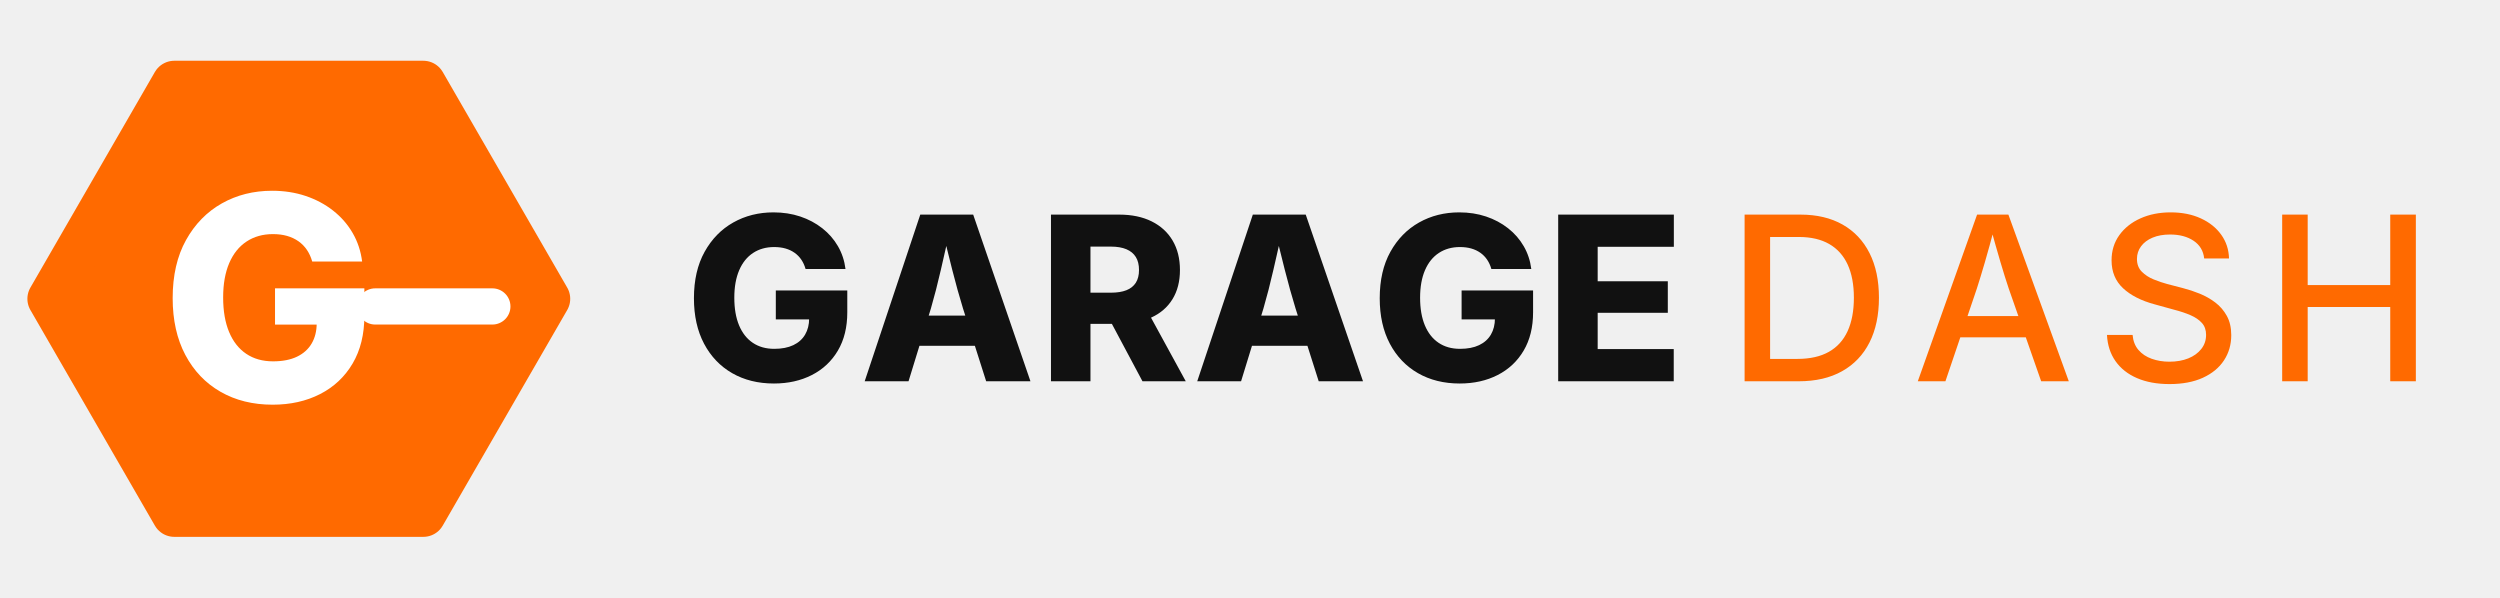
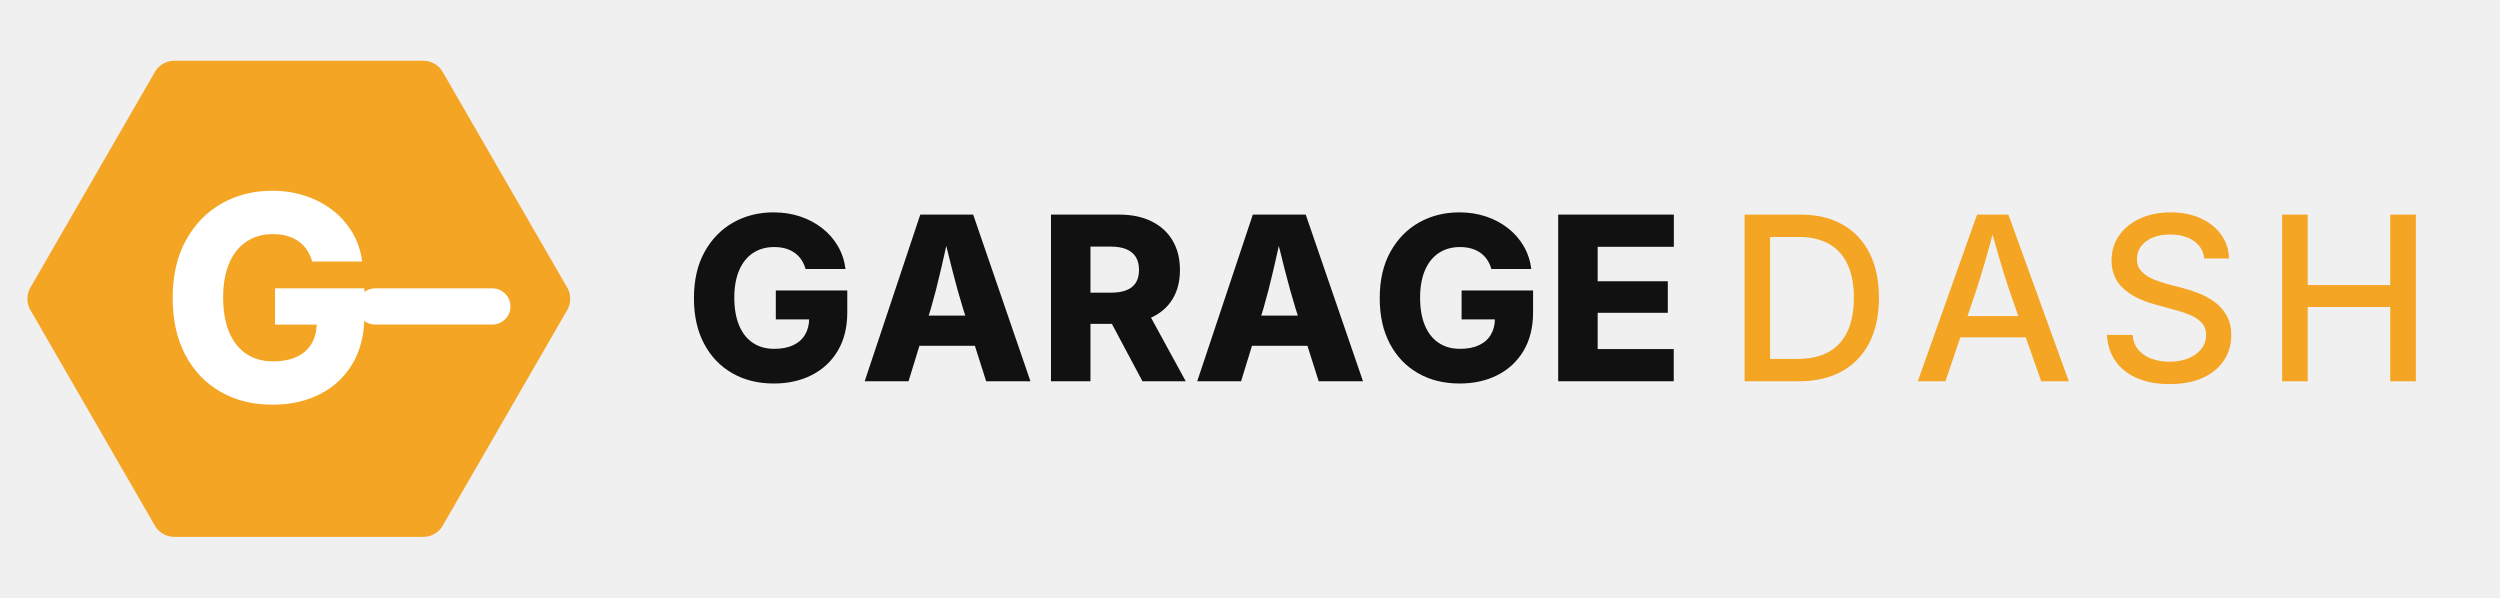
<svg xmlns="http://www.w3.org/2000/svg" width="502" height="120" viewBox="0 0 502 120">
-   <polygon points="110.00,60.00 85.00,103.30 35.00,103.30 10.00,60.00 35.00,16.70 85.00,16.70" fill="#FF6A00" stroke="#FF6A00" stroke-width="9.0" stroke-linejoin="round" />
+   <polygon points="110.00,60.00 85.00,103.30 35.00,103.30 10.00,60.00 35.00,16.70 85.00,16.70" fill="#F4A523" stroke="#F4A523" stroke-width="9.0" stroke-linejoin="round" />
  <path transform="translate(32.37,80.70)" d="M22.377 0.562Q16.425 0.562 11.904 -2.036Q7.384 -4.633 4.843 -9.434Q2.302 -14.235 2.302 -20.833Q2.302 -27.683 4.984 -32.498Q7.665 -37.313 12.171 -39.854Q16.677 -42.395 22.264 -42.395Q25.886 -42.395 28.989 -41.356Q32.091 -40.317 34.52 -38.408Q36.948 -36.499 38.45 -33.902Q39.952 -31.305 40.345 -28.188H30.322Q29.957 -29.48 29.269 -30.505Q28.582 -31.53 27.571 -32.245Q26.56 -32.961 25.283 -33.326Q24.005 -33.691 22.433 -33.691Q19.401 -33.691 17.141 -32.203Q14.88 -30.715 13.659 -27.866Q12.438 -25.016 12.438 -20.973Q12.438 -16.902 13.631 -14.038Q14.824 -11.174 17.07 -9.658Q19.316 -8.142 22.461 -8.142Q25.297 -8.142 27.248 -9.069Q29.199 -9.995 30.21 -11.722Q31.221 -13.448 31.221 -15.779L33.102 -15.526H22.854V-22.798H40.795V-17.295Q40.795 -11.708 38.436 -7.707Q36.078 -3.706 31.909 -1.572Q27.739 0.562 22.377 0.562Z" fill="#FFFFFF" />
  <rect x="71.71" y="57.90" width="30.79" height="7.27" rx="3.64" fill="#FFFFFF" />
  <path transform="translate(137.50,76.56)" d="M17.901 0.449Q13.14 0.449 9.523 -1.628Q5.907 -3.706 3.875 -7.547Q1.842 -11.388 1.842 -16.666Q1.842 -22.146 3.987 -25.999Q6.132 -29.851 9.737 -31.883Q13.342 -33.916 17.812 -33.916Q20.709 -33.916 23.191 -33.085Q25.673 -32.254 27.616 -30.727Q29.559 -29.199 30.76 -27.122Q31.962 -25.044 32.276 -22.551H24.258Q23.966 -23.584 23.416 -24.404Q22.865 -25.224 22.057 -25.796Q21.248 -26.369 20.226 -26.661Q19.204 -26.953 17.946 -26.953Q15.521 -26.953 13.712 -25.763Q11.904 -24.572 10.927 -22.292Q9.95 -20.013 9.95 -16.778Q9.95 -13.521 10.905 -11.23Q11.859 -8.939 13.656 -7.727Q15.453 -6.514 17.969 -6.514Q20.237 -6.514 21.798 -7.255Q23.359 -7.996 24.168 -9.377Q24.977 -10.759 24.977 -12.623L26.481 -12.421H18.283V-18.238H32.636V-13.836Q32.636 -9.366 30.749 -6.166Q28.862 -2.965 25.527 -1.258Q22.191 0.449 17.901 0.449Z M36.128 0.0 47.291 -33.467H57.915L69.415 0.0H60.521L55.871 -14.622Q54.748 -18.283 53.704 -22.405Q52.659 -26.526 51.604 -30.951H53.378Q52.367 -26.504 51.424 -22.382Q50.481 -18.261 49.425 -14.622L44.933 0.0ZM43.72 -7.12V-13.185H61.846V-7.12Z M73.536 0.0V-33.467H87.237Q91.011 -33.467 93.751 -32.108Q96.491 -30.749 97.962 -28.256Q99.434 -25.763 99.434 -22.349Q99.434 -18.912 97.929 -16.475Q96.424 -14.038 93.639 -12.78Q90.854 -11.522 87.013 -11.522H78.275V-17.789H85.575Q87.44 -17.789 88.686 -18.283Q89.933 -18.777 90.573 -19.788Q91.213 -20.799 91.213 -22.349Q91.213 -23.921 90.573 -24.954Q89.933 -25.987 88.675 -26.515Q87.417 -27.043 85.553 -27.043H81.465V0.0ZM91.909 0.0 83.756 -15.296H92.246L100.602 0.0Z M102.903 0.0 114.067 -33.467H124.691L136.191 0.0H127.296L122.647 -14.622Q121.524 -18.283 120.479 -22.405Q119.435 -26.526 118.379 -30.951H120.153Q119.143 -26.504 118.199 -22.382Q117.256 -18.261 116.2 -14.622L111.708 0.0ZM110.495 -7.12V-13.185H128.621V-7.12Z M155.608 0.449Q150.846 0.449 147.23 -1.628Q143.613 -3.706 141.581 -7.547Q139.548 -11.388 139.548 -16.666Q139.548 -22.146 141.693 -25.999Q143.838 -29.851 147.443 -31.883Q151.048 -33.916 155.518 -33.916Q158.415 -33.916 160.897 -33.085Q163.379 -32.254 165.322 -30.727Q167.265 -29.199 168.466 -27.122Q169.668 -25.044 169.983 -22.551H161.964Q161.672 -23.584 161.122 -24.404Q160.571 -25.224 159.763 -25.796Q158.954 -26.369 157.932 -26.661Q156.91 -26.953 155.653 -26.953Q153.227 -26.953 151.419 -25.763Q149.611 -24.572 148.633 -22.292Q147.656 -20.013 147.656 -16.778Q147.656 -13.521 148.611 -11.23Q149.566 -8.939 151.362 -7.727Q153.159 -6.514 155.675 -6.514Q157.944 -6.514 159.505 -7.255Q161.066 -7.996 161.874 -9.377Q162.683 -10.759 162.683 -12.623L164.188 -12.421H155.989V-18.238H170.342V-13.836Q170.342 -9.366 168.455 -6.166Q166.569 -2.965 163.233 -1.258Q159.898 0.449 155.608 0.449Z M175.384 0.0V-33.467H198.609V-26.998H183.313V-20.08H197.396V-13.746H183.313V-6.469H198.586V0.0Z" fill="#111111" />
-   <path transform="translate(346.61,76.56)" d="M14.577 0.0H6.312V-4.492H14.308Q18.104 -4.492 20.619 -5.907Q23.135 -7.322 24.393 -10.074Q25.65 -12.825 25.65 -16.778Q25.65 -20.709 24.404 -23.427Q23.157 -26.145 20.698 -27.56Q18.238 -28.975 14.577 -28.975H6.132V-33.467H14.914Q19.855 -33.467 23.382 -31.468Q26.908 -29.469 28.795 -25.729Q30.682 -21.989 30.682 -16.778Q30.682 -11.545 28.784 -7.794Q26.886 -4.043 23.281 -2.021Q19.676 0.0 14.577 0.0ZM8.827 -33.467V0.0H3.706V-33.467Z M38.483 0.0 50.387 -33.467H56.676L68.805 0.0H63.257L56.744 -18.62Q55.98 -20.889 55.07 -23.966Q54.161 -27.043 52.97 -31.355H54.003Q52.858 -26.998 51.948 -23.887Q51.038 -20.776 50.342 -18.62L44.031 0.0ZM44.929 -8.827V-13.095H62.336V-8.827Z M89.027 0.562Q85.276 0.562 82.513 -0.629Q79.751 -1.819 78.19 -4.032Q76.629 -6.244 76.471 -9.299H81.615Q81.772 -7.479 82.794 -6.289Q83.816 -5.099 85.456 -4.515Q87.095 -3.931 89.005 -3.931Q91.138 -3.931 92.789 -4.593Q94.44 -5.256 95.406 -6.48Q96.372 -7.704 96.372 -9.321Q96.372 -10.781 95.53 -11.713Q94.687 -12.646 93.261 -13.263Q91.835 -13.881 90.015 -14.353L86.107 -15.431Q81.997 -16.531 79.695 -18.688Q77.392 -20.844 77.392 -24.28Q77.392 -27.178 78.953 -29.345Q80.514 -31.513 83.198 -32.714Q85.883 -33.916 89.252 -33.916Q92.688 -33.916 95.305 -32.714Q97.922 -31.513 99.415 -29.424Q100.909 -27.335 100.976 -24.662H95.99Q95.743 -26.953 93.867 -28.211Q91.992 -29.469 89.139 -29.469Q87.118 -29.469 85.624 -28.84Q84.131 -28.211 83.311 -27.099Q82.491 -25.987 82.491 -24.572Q82.491 -22.978 83.468 -22Q84.445 -21.023 85.849 -20.451Q87.253 -19.878 88.533 -19.541L91.79 -18.688Q93.384 -18.283 95.08 -17.598Q96.776 -16.913 98.214 -15.824Q99.651 -14.734 100.538 -13.128Q101.426 -11.522 101.426 -9.254Q101.426 -6.424 99.966 -4.2Q98.506 -1.977 95.732 -0.708Q92.958 0.562 89.027 0.562Z M111.652 0.0V-33.467H116.774V-19.316H133.35V-33.467H138.493V0.0H133.35V-14.914H116.774V0.0Z" fill="#FF6A00" />
+   <path transform="translate(346.61,76.56)" d="M14.577 0.0H6.312V-4.492H14.308Q18.104 -4.492 20.619 -5.907Q23.135 -7.322 24.393 -10.074Q25.65 -12.825 25.65 -16.778Q25.65 -20.709 24.404 -23.427Q23.157 -26.145 20.698 -27.56Q18.238 -28.975 14.577 -28.975H6.132V-33.467H14.914Q19.855 -33.467 23.382 -31.468Q26.908 -29.469 28.795 -25.729Q30.682 -21.989 30.682 -16.778Q30.682 -11.545 28.784 -7.794Q26.886 -4.043 23.281 -2.021Q19.676 0.0 14.577 0.0ZM8.827 -33.467V0.0H3.706V-33.467Z M38.483 0.0 50.387 -33.467H56.676L68.805 0.0H63.257L56.744 -18.62Q55.98 -20.889 55.07 -23.966Q54.161 -27.043 52.97 -31.355H54.003Q52.858 -26.998 51.948 -23.887Q51.038 -20.776 50.342 -18.62L44.031 0.0ZM44.929 -8.827V-13.095H62.336V-8.827Z M89.027 0.562Q85.276 0.562 82.513 -0.629Q79.751 -1.819 78.19 -4.032Q76.629 -6.244 76.471 -9.299H81.615Q81.772 -7.479 82.794 -6.289Q83.816 -5.099 85.456 -4.515Q87.095 -3.931 89.005 -3.931Q91.138 -3.931 92.789 -4.593Q94.44 -5.256 95.406 -6.48Q96.372 -7.704 96.372 -9.321Q96.372 -10.781 95.53 -11.713Q94.687 -12.646 93.261 -13.263Q91.835 -13.881 90.015 -14.353L86.107 -15.431Q81.997 -16.531 79.695 -18.688Q77.392 -20.844 77.392 -24.28Q77.392 -27.178 78.953 -29.345Q80.514 -31.513 83.198 -32.714Q85.883 -33.916 89.252 -33.916Q92.688 -33.916 95.305 -32.714Q97.922 -31.513 99.415 -29.424Q100.909 -27.335 100.976 -24.662H95.99Q95.743 -26.953 93.867 -28.211Q91.992 -29.469 89.139 -29.469Q87.118 -29.469 85.624 -28.84Q84.131 -28.211 83.311 -27.099Q82.491 -25.987 82.491 -24.572Q82.491 -22.978 83.468 -22Q84.445 -21.023 85.849 -20.451Q87.253 -19.878 88.533 -19.541L91.79 -18.688Q93.384 -18.283 95.08 -17.598Q96.776 -16.913 98.214 -15.824Q99.651 -14.734 100.538 -13.128Q101.426 -11.522 101.426 -9.254Q101.426 -6.424 99.966 -4.2Q98.506 -1.977 95.732 -0.708Q92.958 0.562 89.027 0.562Z M111.652 0.0V-33.467H116.774V-19.316H133.35V-33.467H138.493V0.0H133.35V-14.914H116.774V0.0Z" fill="#F4A523" />
</svg>
